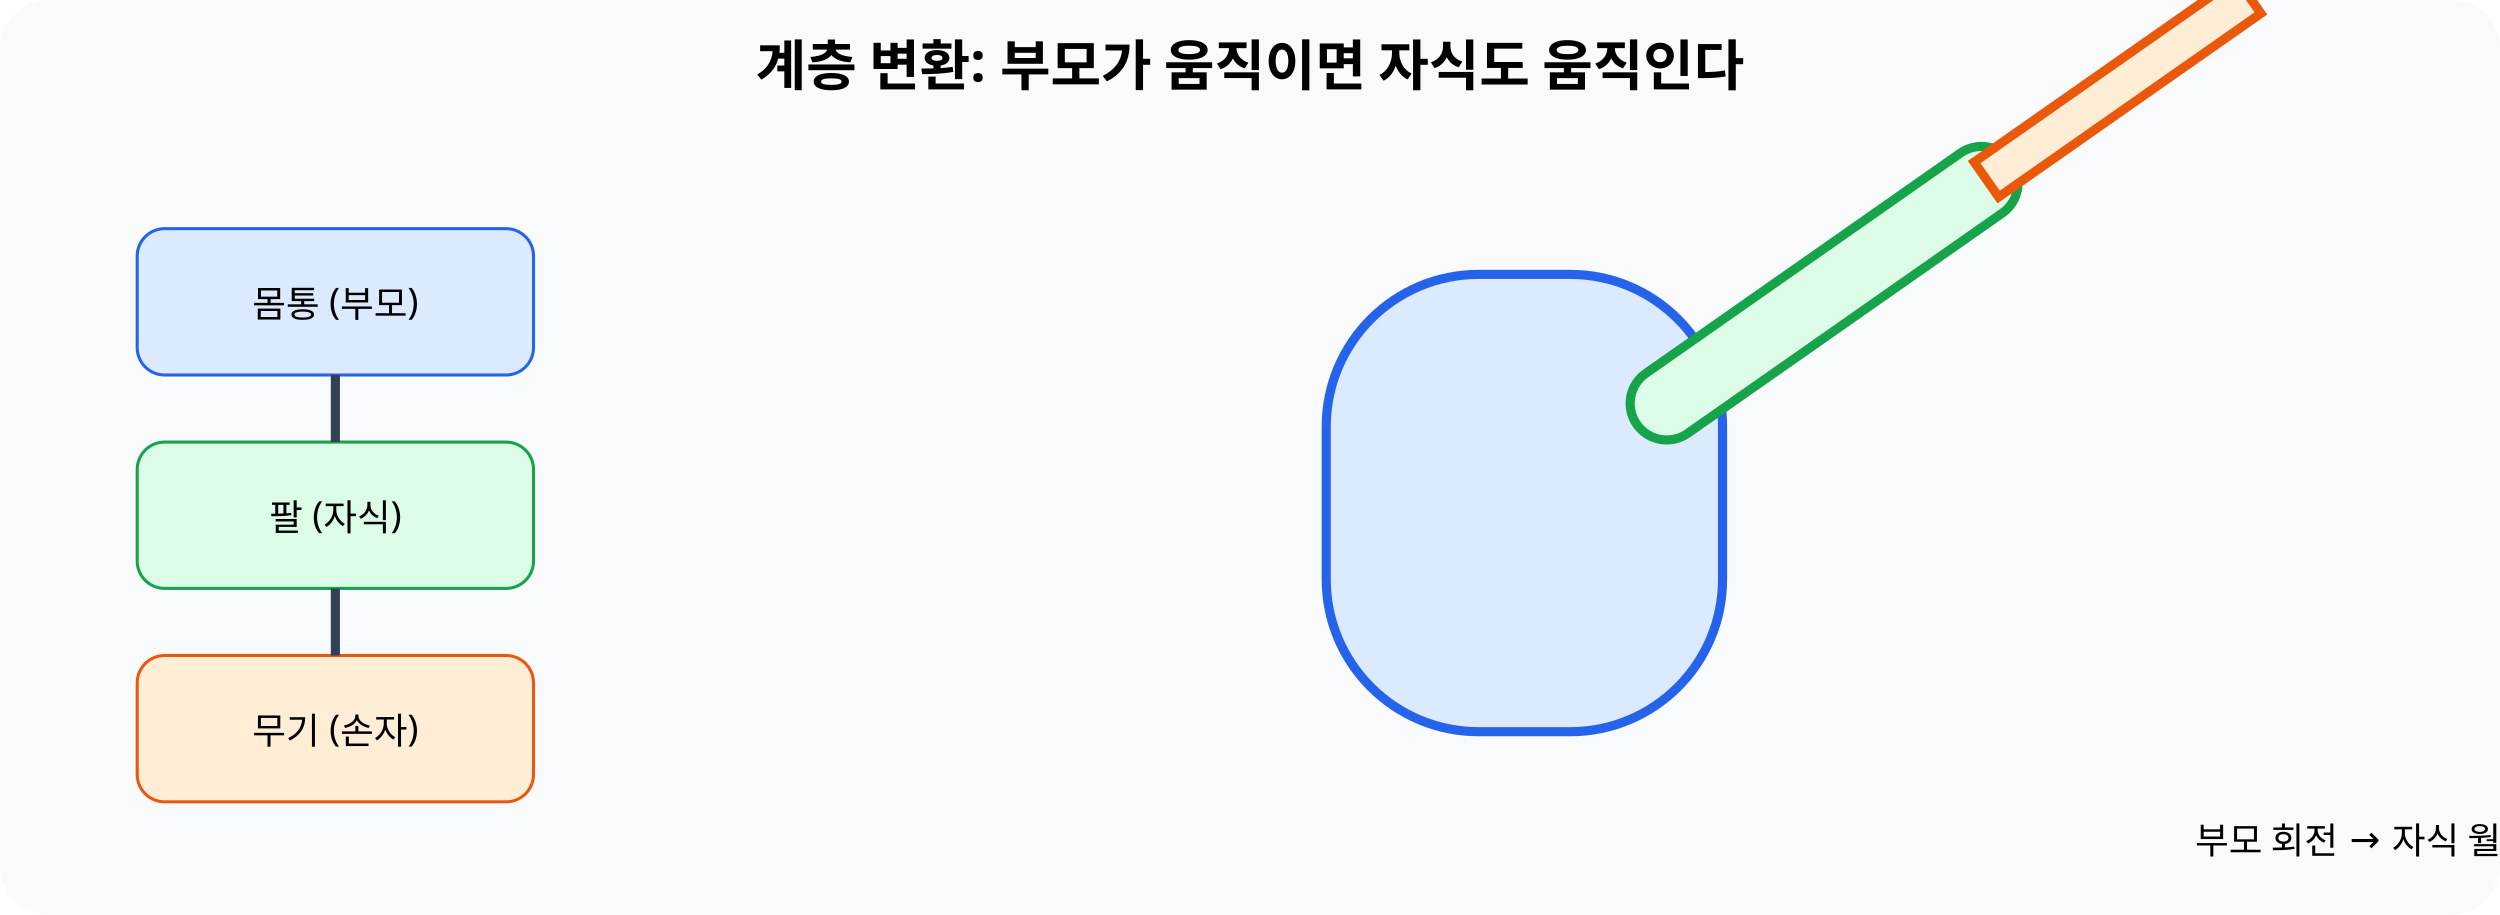
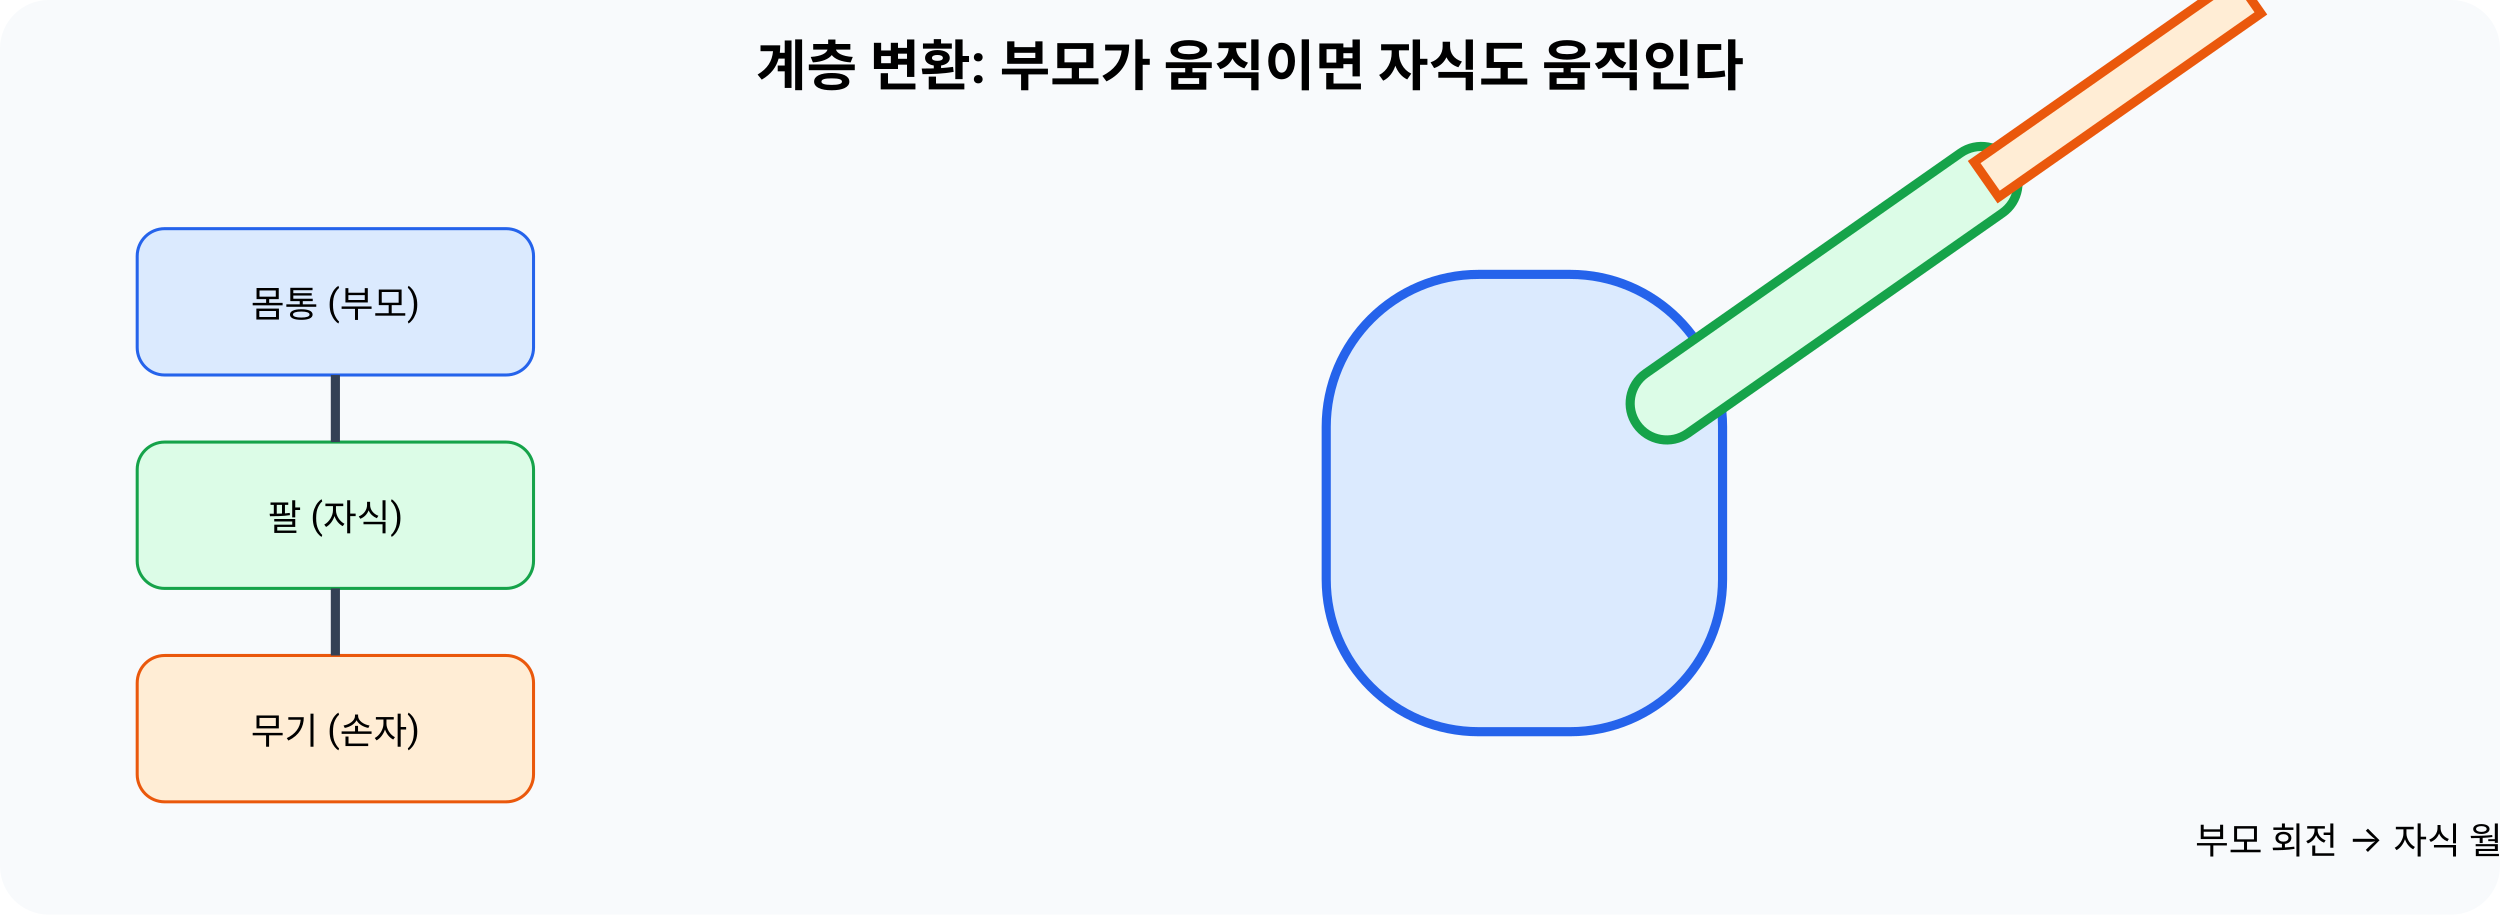
<svg xmlns="http://www.w3.org/2000/svg" viewBox="0 0 820 300">
  <rect width="820" height="300" rx="16" fill="#f8fafc" />
-   <text x="410" y="28" text-anchor="middle" font-family="sans-serif" font-size="18" font-weight="700">계층 변환: 부모가 움직이면 자식도 움직인다</text>
-   <g font-family="sans-serif" text-anchor="middle">
+   <text x="410" y="28" text-anchor="middle" font-family="-apple-system, BlinkMacSystemFont, 'Segoe UI', Roboto, 'Apple SD Gothic Neo', 'Malgun Gothic', 'Nanum Gothic', 'Noto Sans KR', sans-serif" font-size="18" font-weight="700">계층 변환: 부모가 움직이면 자식도 움직인다</text>
+   <g font-family="-apple-system, BlinkMacSystemFont, 'Segoe UI', Roboto, 'Apple SD Gothic Neo', 'Malgun Gothic', 'Nanum Gothic', 'Noto Sans KR', sans-serif" text-anchor="middle">
    <rect x="45" y="75" width="130" height="48" rx="9" fill="#dbeafe" stroke="#2563eb" />
    <rect x="45" y="145" width="130" height="48" rx="9" fill="#dcfce7" stroke="#16a34a" />
    <rect x="45" y="215" width="130" height="48" rx="9" fill="#ffedd5" stroke="#ea580c" />
    <text x="110" y="104">몸통 (부모)</text>
    <text x="110" y="174">팔 (자식)</text>
    <text x="110" y="244">무기 (손자)</text>
    <path d="M110 123V145M110 193V215" stroke="#334155" stroke-width="3" />
  </g>
  <g transform="translate(500 165)">
    <rect x="-65" y="-75" width="130" height="150" rx="50" fill="#dbeafe" stroke="#2563eb" stroke-width="3" />
    <g transform="rotate(-35)">
      <rect x="45" y="-12" width="150" height="24" rx="12" fill="#dcfce7" stroke="#16a34a" stroke-width="3" />
      <rect x="185" y="-7" width="105" height="14" fill="#ffedd5" stroke="#ea580c" stroke-width="3" />
    </g>
    <path d="M545 150A170 170 0 0 0 680 65" fill="none" stroke="#7c3aed" stroke-dasharray="6 5" stroke-width="3" />
-     <text x="220" y="115" font-family="sans-serif" font-size="12">부모 회전 → 자식 월드 위치가 호를 따라 이동</text>
+     <text x="220" y="115" font-family="-apple-system, BlinkMacSystemFont, 'Segoe UI', Roboto, 'Apple SD Gothic Neo', 'Malgun Gothic', 'Nanum Gothic', 'Noto Sans KR', sans-serif" font-size="12">부모 회전 → 자식 월드 위치가 호를 따라 이동</text>
  </g>
</svg>
